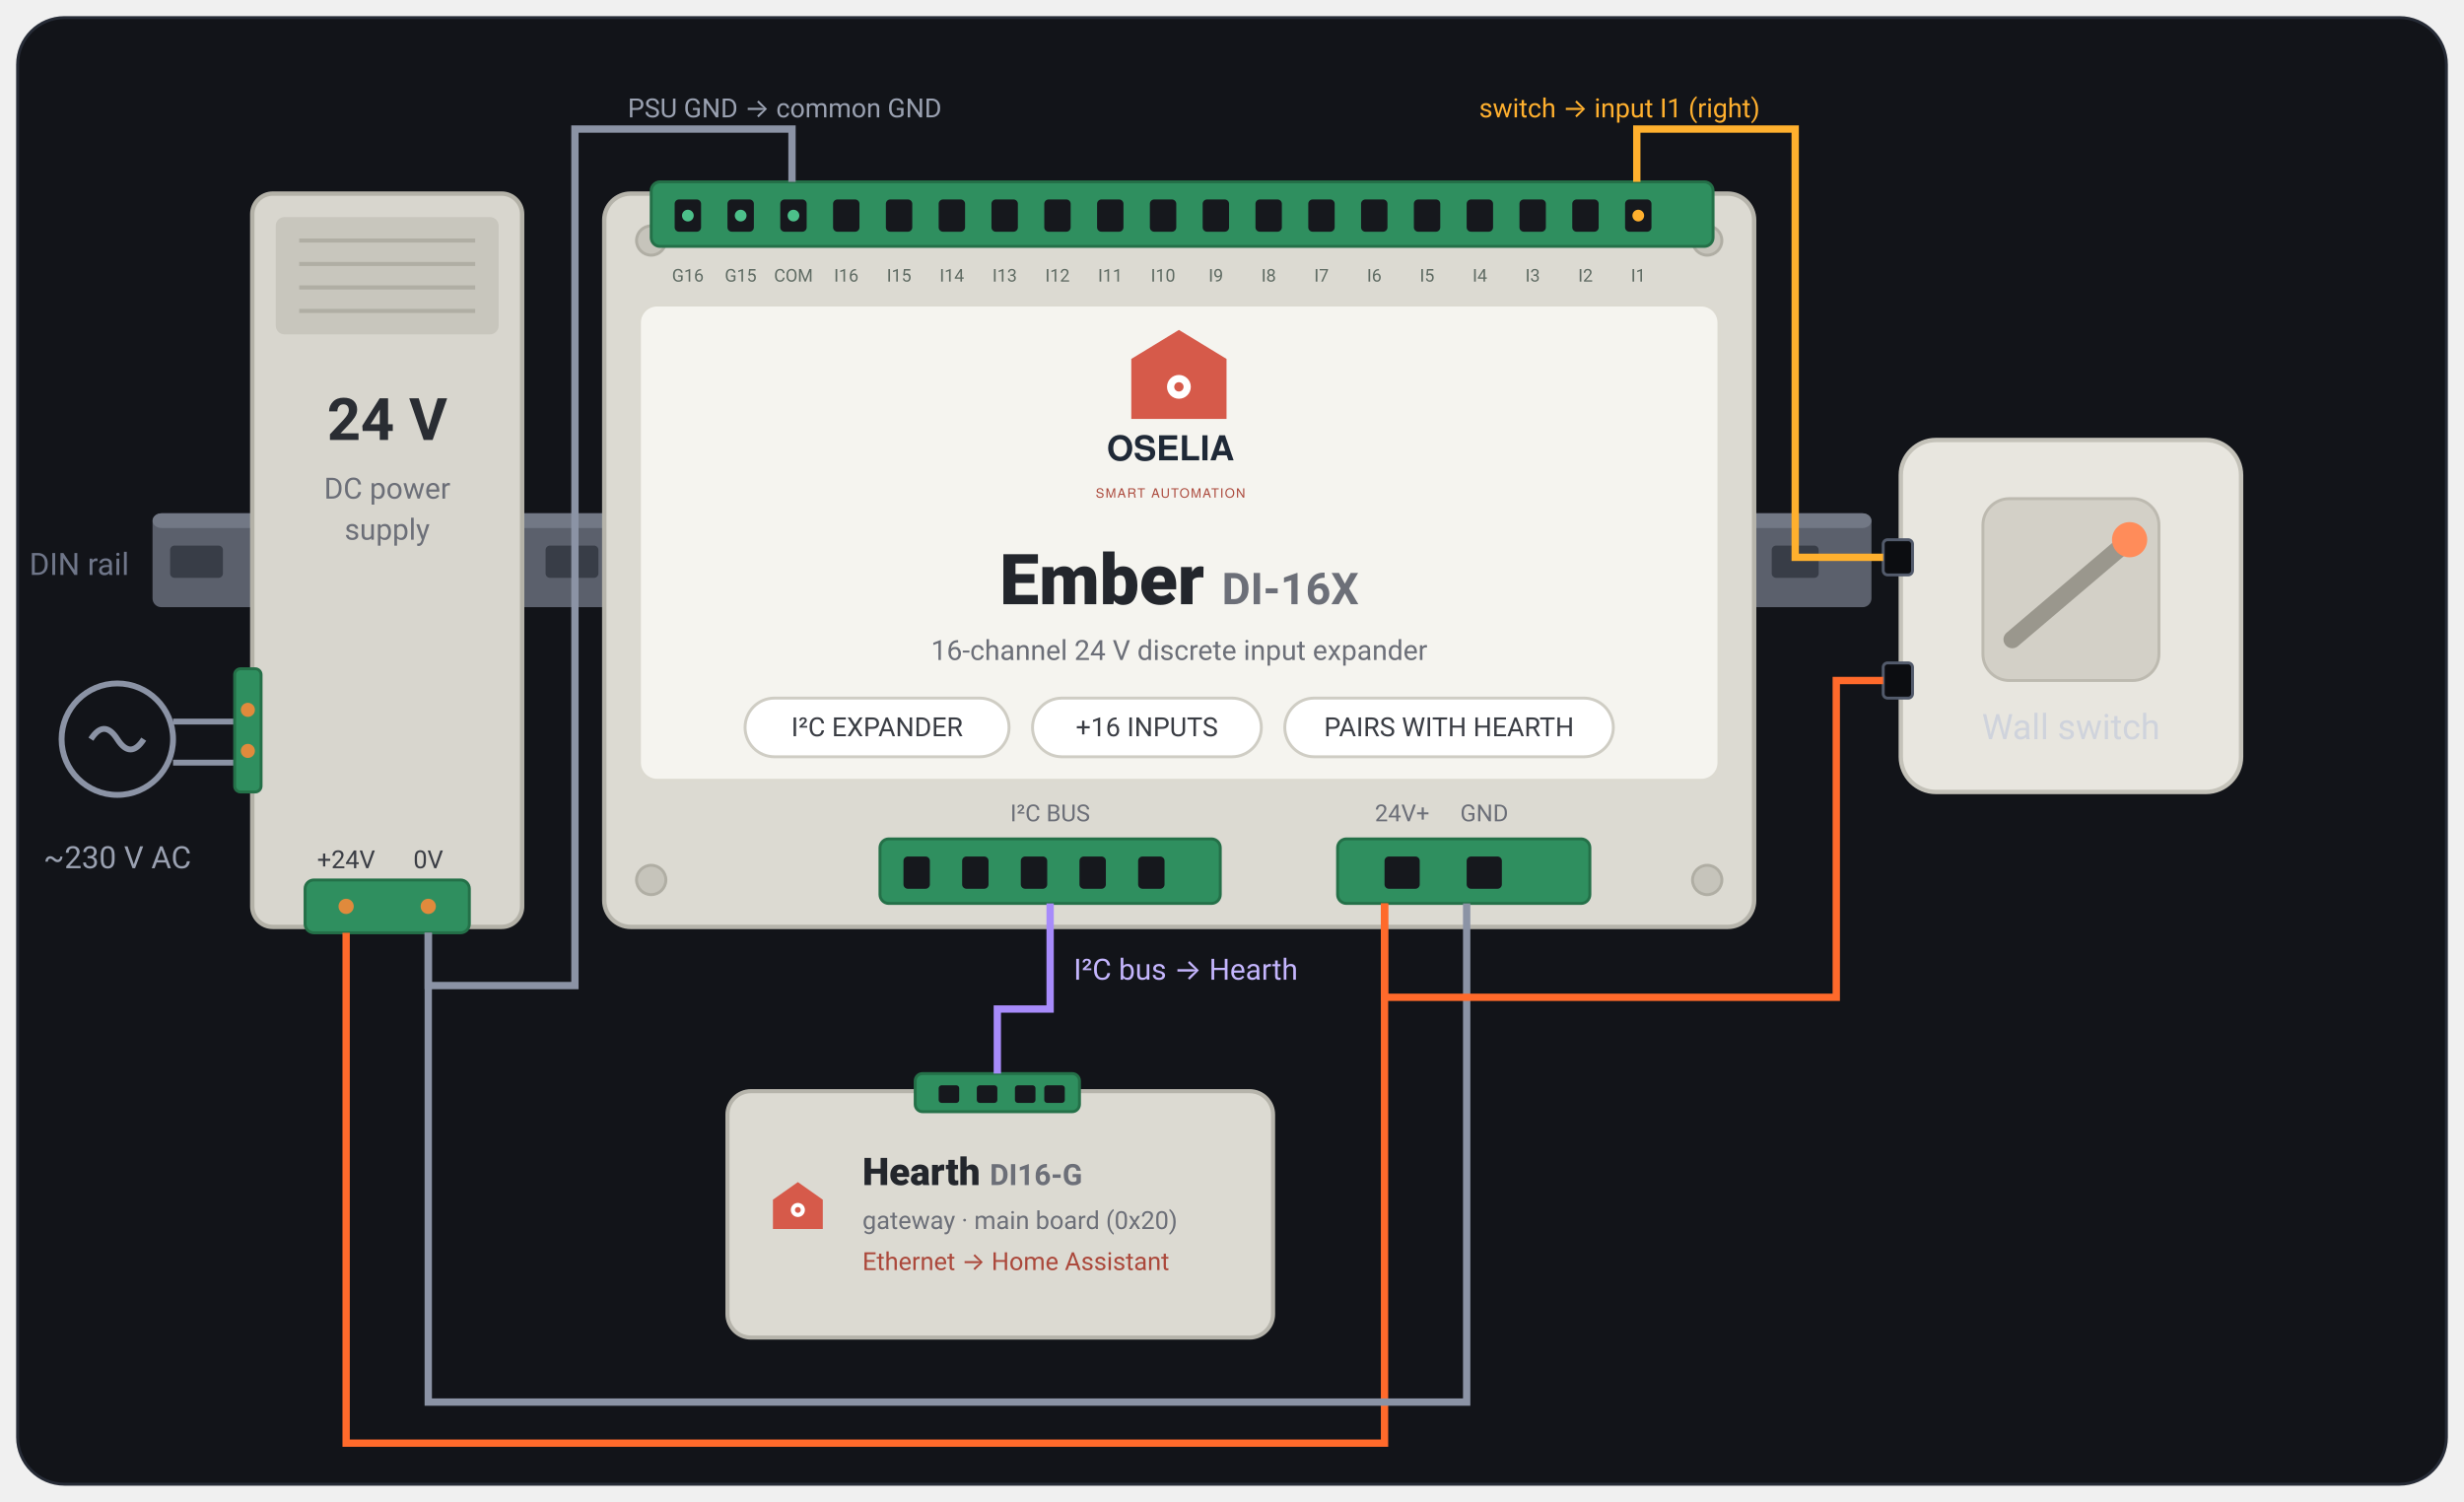
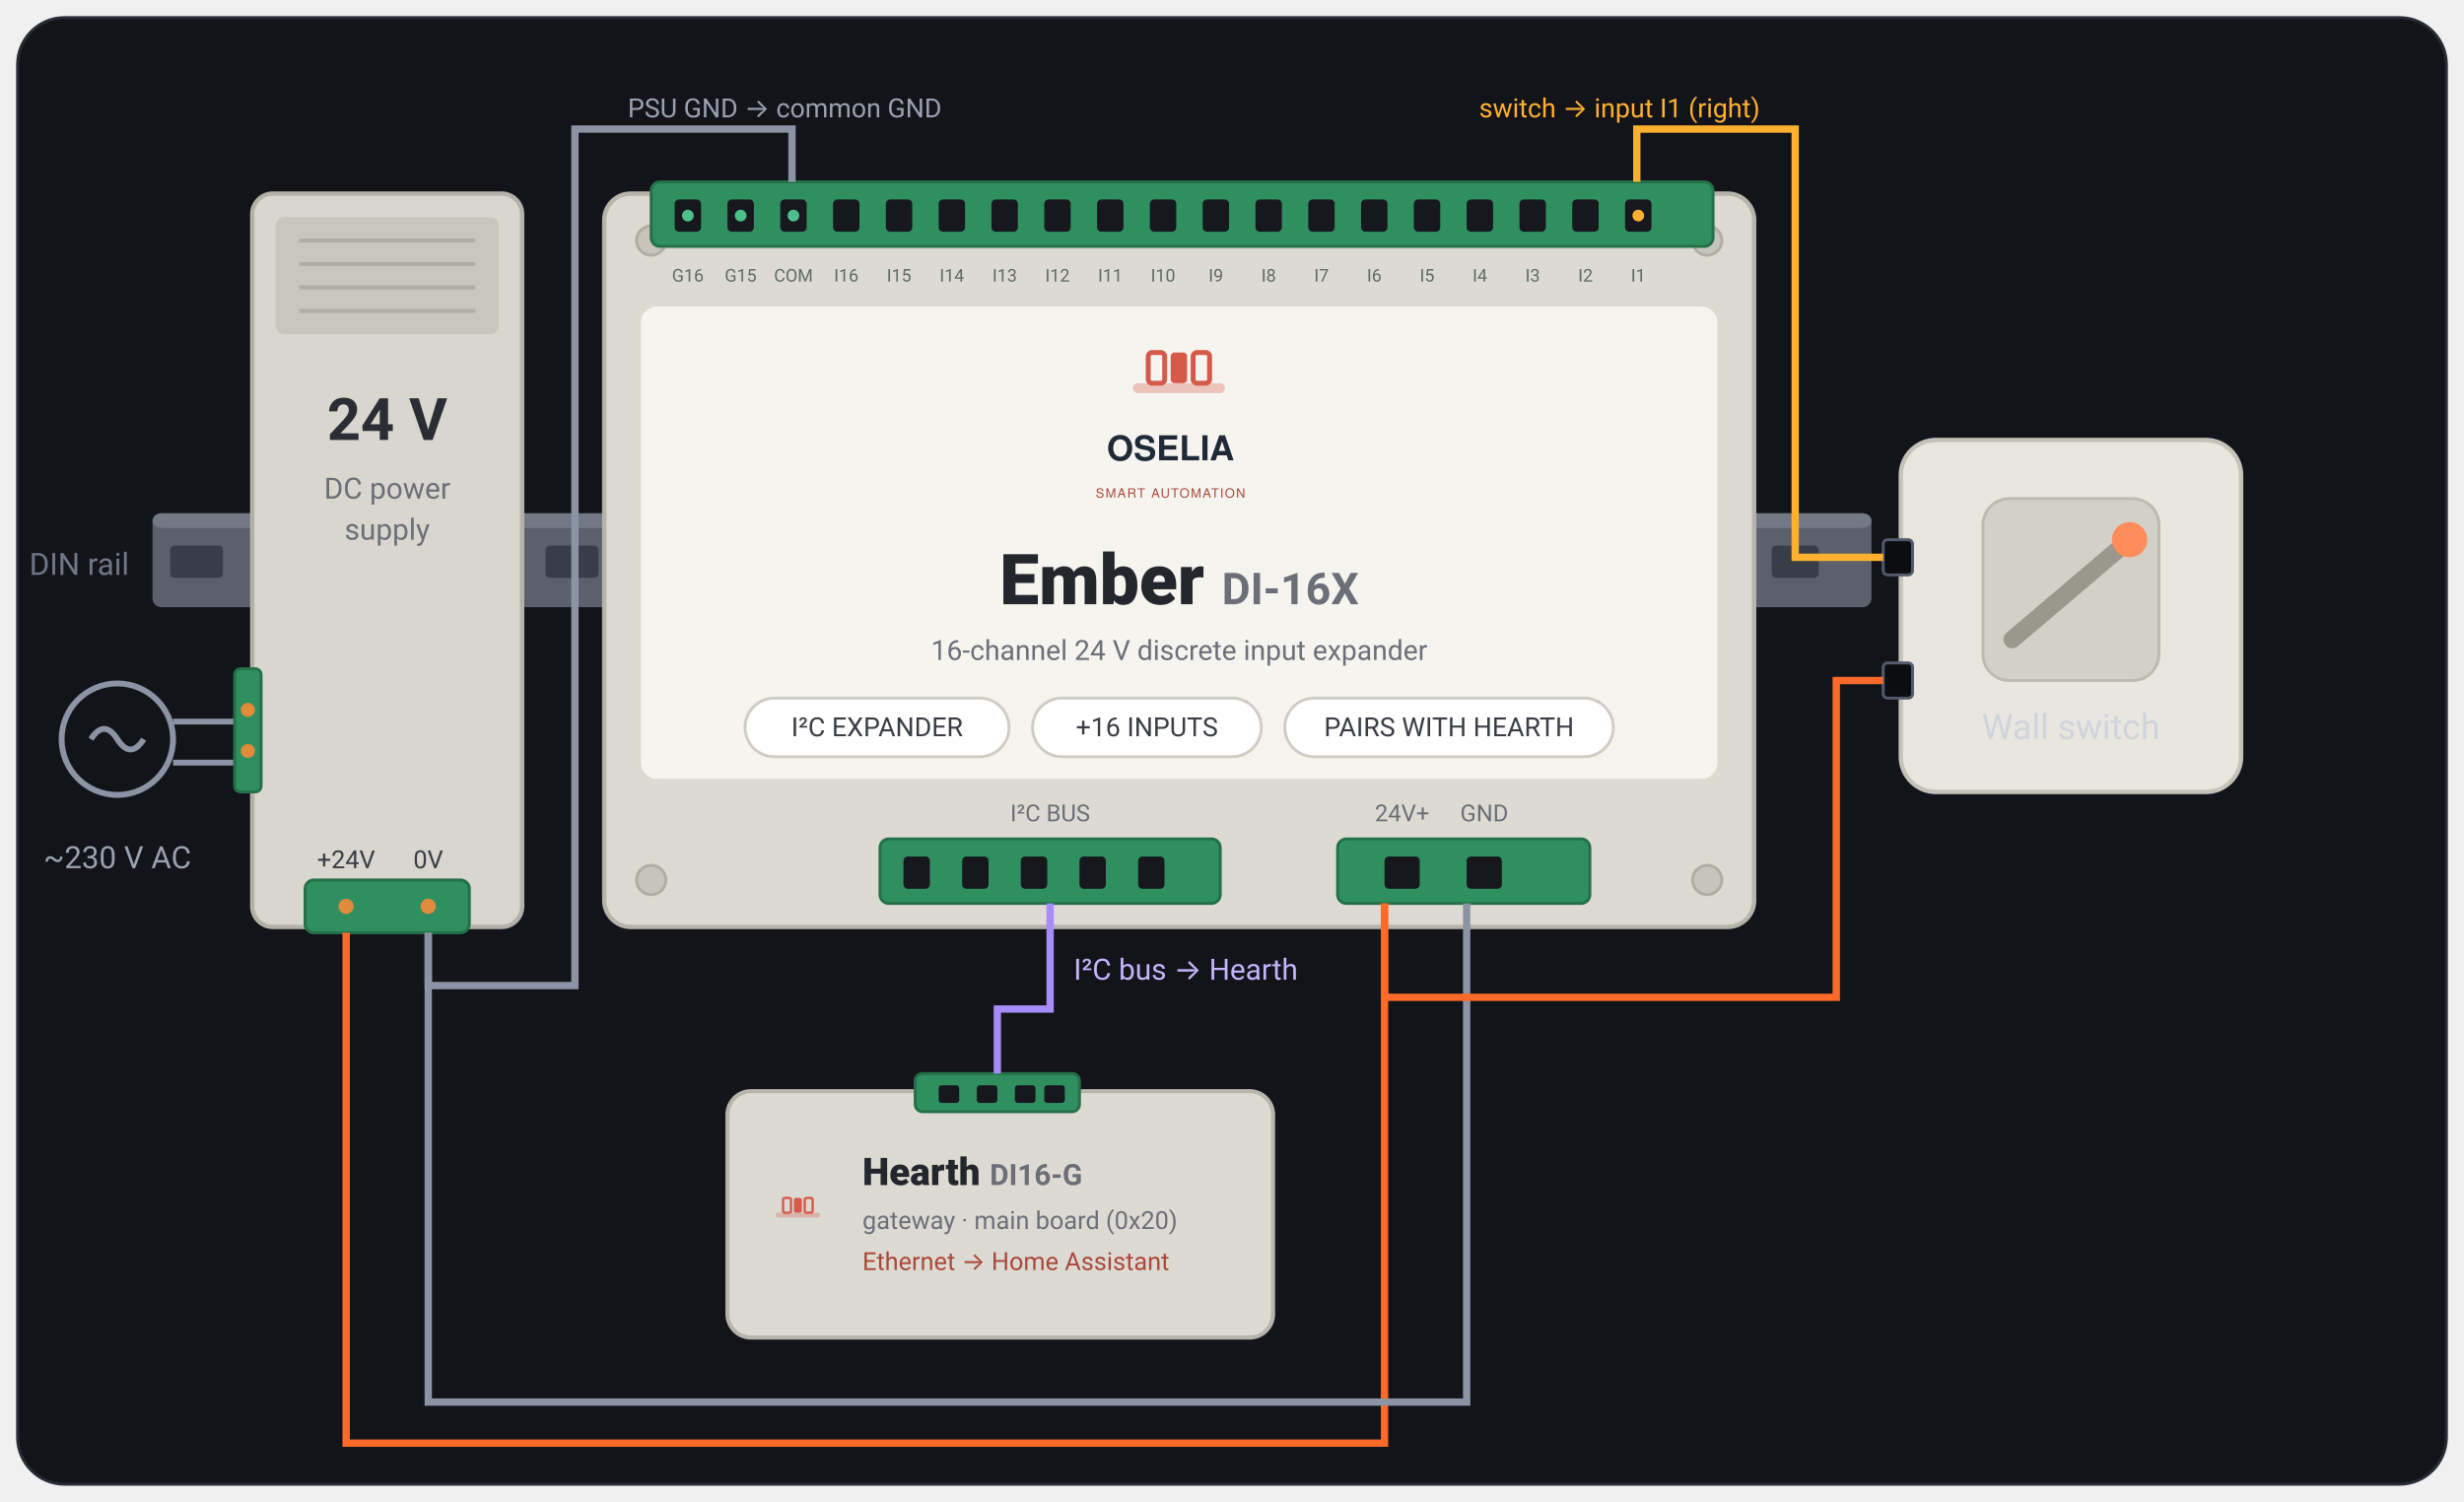
<svg xmlns="http://www.w3.org/2000/svg" viewBox="0 0 840 512" role="img" aria-label="A 24 V power supply, an OSELIA Ember DI-16X input expander and a wall switch on a DIN rail, its I²C bus linked to a Hearth gateway" font-family="ui-sans-serif, system-ui, -apple-system, Segoe UI, Roboto, sans-serif">
  <rect x="6" y="6" width="828" height="500" rx="16" fill="#121419" stroke="#262b36" />
  <g>
    <rect x="52" y="175" width="586" height="32" rx="3" fill="#5b606c" />
    <rect x="52" y="175" width="586" height="5" rx="3" fill="#727885" />
    <g fill="#383d47">
      <rect x="58" y="186" width="18" height="11" rx="1.5" />
      <rect x="186" y="186" width="18" height="11" rx="1.5" />
      <rect x="604" y="186" width="16" height="11" rx="1.5" />
    </g>
    <text x="10" y="196" font-size="10.5" fill="#6f7689">DIN rail</text>
  </g>
  <g>
    <circle cx="40" cy="252" r="19" fill="none" stroke="#8b93a5" stroke-width="2" />
    <path d="M31 252 q4.5 -7 9 0 t9 0" fill="none" stroke="#8b93a5" stroke-width="2" />
    <text x="40" y="296" font-size="10.5" fill="#9aa1b1" text-anchor="middle">~230 V AC</text>
    <path d="M59 246 H82" stroke="#8b93a5" stroke-width="2" />
    <path d="M59 260 H82" stroke="#8b93a5" stroke-width="2" />
  </g>
  <g>
    <rect x="86" y="66" width="92" height="250" rx="7" fill="#d8d6ce" stroke="#b4b2a8" stroke-width="1.5" />
    <rect x="94" y="74" width="76" height="40" rx="3" fill="#c8c6bd" />
    <g stroke="#b0aea4" stroke-width="1.4">
      <path d="M102 82 H162" />
      <path d="M102 90 H162" />
      <path d="M102 98 H162" />
      <path d="M102 106 H162" />
    </g>
    <text x="132" y="150" font-size="20" font-weight="700" fill="#2a2d33" text-anchor="middle">24 V</text>
    <text x="132" y="170" font-size="10" fill="#6c6f78" text-anchor="middle">DC power</text>
    <text x="132" y="184" font-size="10" fill="#6c6f78" text-anchor="middle">supply</text>
    <rect x="80" y="228" width="9" height="42" rx="2" fill="#2f8f5f" stroke="#247048" />
    <circle cx="84.5" cy="242" r="2.4" fill="#e08a3c" />
    <circle cx="84.5" cy="256" r="2.4" fill="#e08a3c" />
    <rect x="104" y="300" width="56" height="18" rx="3" fill="#2f8f5f" stroke="#247048" />
    <circle cx="118" cy="309" r="2.6" fill="#e08a3c" />
    <circle cx="146" cy="309" r="2.6" fill="#e08a3c" />
    <text x="118" y="296" font-size="8.5" fill="#3a3d44" text-anchor="middle">+24V</text>
    <text x="146" y="296" font-size="8.5" fill="#3a3d44" text-anchor="middle">0V</text>
  </g>
  <g>
    <rect x="206" y="66" width="392" height="250" rx="9" fill="#dcdad2" stroke="#b6b4ab" stroke-width="1.5" />
    <g fill="#c6c4bb" stroke="#b0aea4">
      <circle cx="222" cy="82" r="5" />
      <circle cx="582" cy="82" r="5" />
      <circle cx="222" cy="300" r="5" />
      <circle cx="582" cy="300" r="5" />
    </g>
    <rect x="222" y="62" width="362" height="22" rx="3" fill="#2f8f5f" stroke="#247048" />
    <g fill="#16181d">
      <rect x="230" y="68" width="9" height="11" rx="1.5" />
      <rect x="248" y="68" width="9" height="11" rx="1.5" />
      <rect x="266" y="68" width="9" height="11" rx="1.5" />
      <rect x="284" y="68" width="9" height="11" rx="1.5" />
      <rect x="302" y="68" width="9" height="11" rx="1.5" />
      <rect x="320" y="68" width="9" height="11" rx="1.5" />
      <rect x="338" y="68" width="9" height="11" rx="1.5" />
      <rect x="356" y="68" width="9" height="11" rx="1.5" />
      <rect x="374" y="68" width="9" height="11" rx="1.5" />
      <rect x="392" y="68" width="9" height="11" rx="1.5" />
      <rect x="410" y="68" width="9" height="11" rx="1.5" />
      <rect x="428" y="68" width="9" height="11" rx="1.5" />
      <rect x="446" y="68" width="9" height="11" rx="1.5" />
      <rect x="464" y="68" width="9" height="11" rx="1.5" />
      <rect x="482" y="68" width="9" height="11" rx="1.5" />
      <rect x="500" y="68" width="9" height="11" rx="1.5" />
      <rect x="518" y="68" width="9" height="11" rx="1.5" />
      <rect x="536" y="68" width="9" height="11" rx="1.5" />
      <rect x="554" y="68" width="9" height="11" rx="1.5" />
    </g>
    <g fill="#4cc08a">
      <circle cx="234.5" cy="73.5" r="2" />
      <circle cx="252.5" cy="73.5" r="2" />
      <circle cx="270.5" cy="73.5" r="2" />
    </g>
    <circle cx="558.5" cy="73.5" r="2" fill="#ffb02e" />
    <g font-size="6" fill="#5f6b63" text-anchor="middle">
      <text x="234.5" y="96">G16</text>
      <text x="252.5" y="96">G15</text>
      <text x="270.5" y="96">COM</text>
      <text x="288.5" y="96">I16</text>
      <text x="306.5" y="96">I15</text>
      <text x="324.5" y="96">I14</text>
      <text x="342.5" y="96">I13</text>
      <text x="360.5" y="96">I12</text>
      <text x="378.5" y="96">I11</text>
      <text x="396.5" y="96">I10</text>
      <text x="414.5" y="96">I9</text>
      <text x="432.5" y="96">I8</text>
      <text x="450.5" y="96">I7</text>
      <text x="468.5" y="96">I6</text>
      <text x="486.5" y="96">I5</text>
      <text x="504.5" y="96">I4</text>
      <text x="522.5" y="96">I3</text>
      <text x="540.5" y="96">I2</text>
      <text x="558.5" y="96">I1</text>
    </g>
    <rect x="218" y="104" width="368" height="162" rx="6" fill="#f5f4ef" stroke="#dcdad1" />
    <svg x="342" y="110" width="120" height="61" viewBox="0 53 92 49" preserveAspectRatio="xMidYMid meet">
      <g transform="matrix(1 0 0 -1 0 172.91)">
-         <path d="M32.88,93.54 L58.96,93.54 L58.96,109.98 L45.92,117.92 L32.88,109.98 Z " fill="#d65a4a" />
-         <circle cx="45.92" cy="102.33" r="3.26" fill="#ffffff" />
-         <circle cx="45.92" cy="102.33" r="1.28" fill="#d65a4a" />
+         <g transform="translate(45.92,105.73) scale(0.3,-0.3)">
+           <rect x="-42" y="8" width="84" height="9" rx="4.5" fill="#d65a4a" opacity=".32" />
+           <rect x="-28" y="-20" width="15" height="28" rx="3.5" fill="none" stroke="#d65a4a" stroke-width="4.5" />
+           <rect x="-7.5" y="-20" width="15" height="28" rx="3.5" fill="#d65a4a" />
+           <rect x="13" y="-20" width="15" height="28" rx="3.5" fill="none" stroke="#d65a4a" stroke-width="4.5" />
+         </g>
        <text transform="translate(26.17,82.20) scale(1,-1)" font-family="Helvetica, Arial, sans-serif" font-weight="bold" font-size="9.40" fill="#1f2937">OSELIA</text>
        <text transform="translate(23.14,72.00) scale(1,-1)" font-family="Helvetica, Arial, sans-serif" font-weight="normal" font-size="3.50" letter-spacing="0.35" fill="#ab483b">SMART AUTOMATION</text>
      </g>
    </svg>
    <text x="402" y="206" font-size="24" font-weight="800" fill="#23262c" text-anchor="middle">Ember <tspan font-size="15" font-weight="600" fill="#6c6f78">DI-16X</tspan>
    </text>
    <text x="402" y="225" font-size="9.5" fill="#6c6f78" text-anchor="middle">16-channel 24 V discrete input expander</text>
    <g font-size="9" fill="#3a3d44" text-anchor="middle">
      <rect x="254" y="238" width="90" height="20" rx="10" fill="#fff" stroke="#cfcdc4" />
      <text x="299" y="251">I²C EXPANDER</text>
      <rect x="352" y="238" width="78" height="20" rx="10" fill="#fff" stroke="#cfcdc4" />
      <text x="391" y="251">+16 INPUTS</text>
      <rect x="438" y="238" width="112" height="20" rx="10" fill="#fff" stroke="#cfcdc4" />
      <text x="494" y="251">PAIRS WITH HEARTH</text>
    </g>
    <rect x="300" y="286" width="116" height="22" rx="3" fill="#2f8f5f" stroke="#247048" />
    <g fill="#16181d">
      <rect x="308" y="292" width="9" height="11" rx="1.5" />
      <rect x="328" y="292" width="9" height="11" rx="1.5" />
      <rect x="348" y="292" width="9" height="11" rx="1.5" />
      <rect x="368" y="292" width="9" height="11" rx="1.5" />
      <rect x="388" y="292" width="9" height="11" rx="1.5" />
    </g>
    <text x="358" y="280" font-size="8" fill="#6c6f78" text-anchor="middle">I²C BUS</text>
    <rect x="456" y="286" width="86" height="22" rx="3" fill="#2f8f5f" stroke="#247048" />
    <g fill="#16181d">
      <rect x="472" y="292" width="12" height="11" rx="1.5" />
      <rect x="500" y="292" width="12" height="11" rx="1.5" />
    </g>
    <text x="478" y="280" font-size="8" fill="#6c6f78" text-anchor="middle">24V+</text>
    <text x="506" y="280" font-size="8" fill="#6c6f78" text-anchor="middle">GND</text>
  </g>
  <g>
    <rect x="648" y="150" width="116" height="120" rx="12" fill="#e8e6df" stroke="#c4c2b9" stroke-width="1.5" />
    <rect x="676" y="170" width="60" height="62" rx="9" fill="#d3d0c7" stroke="#bdbab0" />
    <path d="M686 218 L726 184" stroke="#9a978d" stroke-width="6" stroke-linecap="round" />
    <circle cx="726" cy="184" r="6" fill="#ff8c5a" />
    <text x="706" y="252" font-size="12" fill="#cfd3dc" text-anchor="middle">Wall switch</text>
    <rect x="642" y="184" width="10" height="12" rx="1.5" fill="#0c0d11" stroke="#525a6b" />
    <rect x="642" y="226" width="10" height="12" rx="1.5" fill="#0c0d11" stroke="#525a6b" />
  </g>
  <g>
    <rect x="248" y="372" width="186" height="84" rx="8" fill="#dcdad2" stroke="#b6b4ab" stroke-width="1.4" />
    <rect x="312" y="366" width="56" height="13" rx="2.5" fill="#2f8f5f" stroke="#247048" />
    <g fill="#16181d">
      <rect x="320" y="370" width="7" height="6" rx="1" />
      <rect x="333" y="370" width="7" height="6" rx="1" />
      <rect x="346" y="370" width="7" height="6" rx="1" />
      <rect x="356" y="370" width="7" height="6" rx="1" />
    </g>
    <g transform="translate(272,412)">
-       <path d="M0 -9 L8.5 -3 L8.5 7 L-8.5 7 L-8.5 -3 Z" fill="#d65a4a" />
-       <circle cx="0" cy="0.5" r="2.4" fill="#fff" />
-       <circle cx="0" cy="0.5" r="1" fill="#d65a4a" />
+       <g transform="scale(0.18)">
+         <rect x="-42" y="8" width="84" height="9" rx="4.5" fill="#d65a4a" opacity=".32" />
+         <rect x="-28" y="-20" width="15" height="28" rx="3.5" fill="none" stroke="#d65a4a" stroke-width="4.5" />
+         <rect x="-7.5" y="-20" width="15" height="28" rx="3.5" fill="#d65a4a" />
+         <rect x="13" y="-20" width="15" height="28" rx="3.5" fill="none" stroke="#d65a4a" stroke-width="4.5" />
+       </g>
    </g>
    <text x="294" y="404" font-size="13" font-weight="800" fill="#23262c">Hearth <tspan font-size="10" font-weight="600" fill="#6c6f78">DI16-G</tspan>
    </text>
    <text x="294" y="419" font-size="8.5" fill="#6c6f78">gateway · main board (0x20)</text>
    <text x="294" y="433" font-size="8.5" fill="#ab483b">Ethernet → Home Assistant</text>
  </g>
  <path d="M118 318 V492 H472 V308" fill="none" stroke="#ff6a2b" stroke-width="2.5" />
  <path d="M146 318 V478 H500 V308" fill="none" stroke="#8b93a5" stroke-width="2.5" />
  <path d="M472 308 V340 H626 V232 H642" fill="none" stroke="#ff6a2b" stroke-width="2.5" />
  <path d="M642 190 H612 V44 H558 V62" fill="none" stroke="#ffb02e" stroke-width="2.5" />
  <text x="600" y="40" font-size="9" fill="#ffb02e" text-anchor="end">switch → input I1 (right)</text>
  <path d="M146 318 V336 H196 V44 H270 V62" fill="none" stroke="#8b93a5" stroke-width="2.5" />
  <text x="214" y="40" font-size="9" fill="#9aa1b1" text-anchor="start">PSU GND → common GND</text>
  <path d="M358 308 V344 H340 V366" fill="none" stroke="#a78bfa" stroke-width="2.5" />
  <text x="366" y="334" font-size="10" fill="#c4b5fd">I²C bus → Hearth</text>
</svg>
